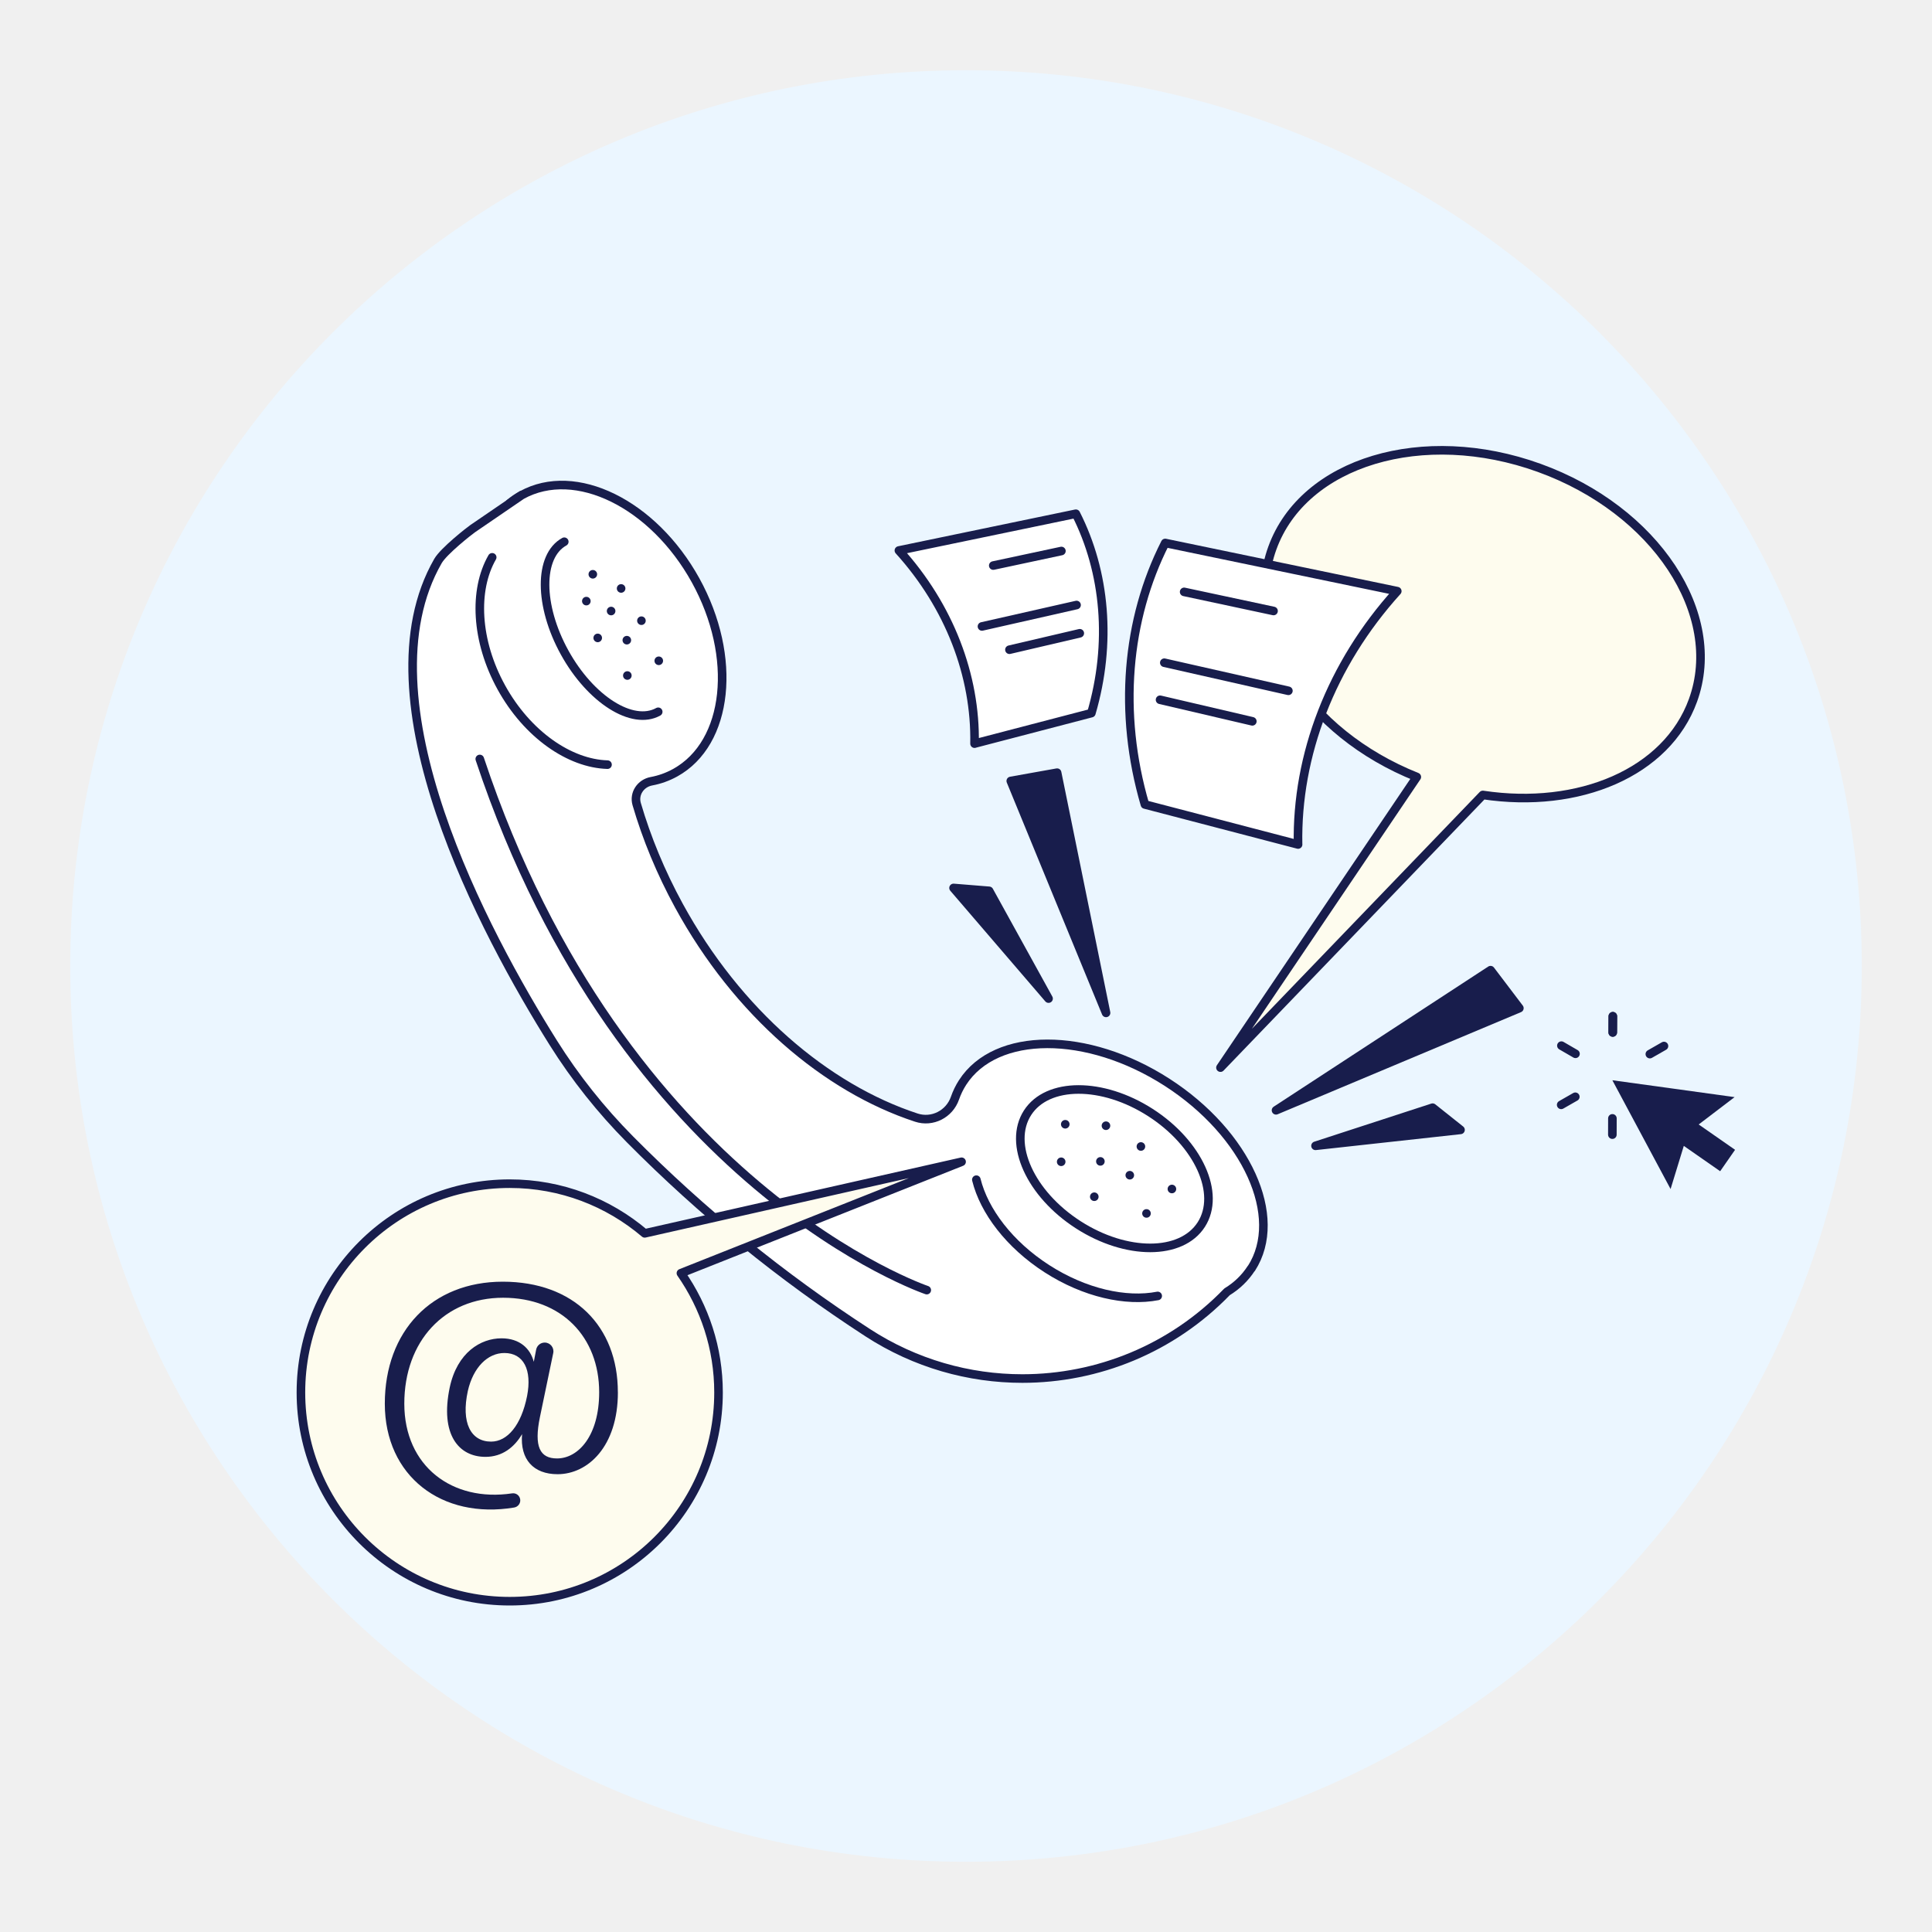
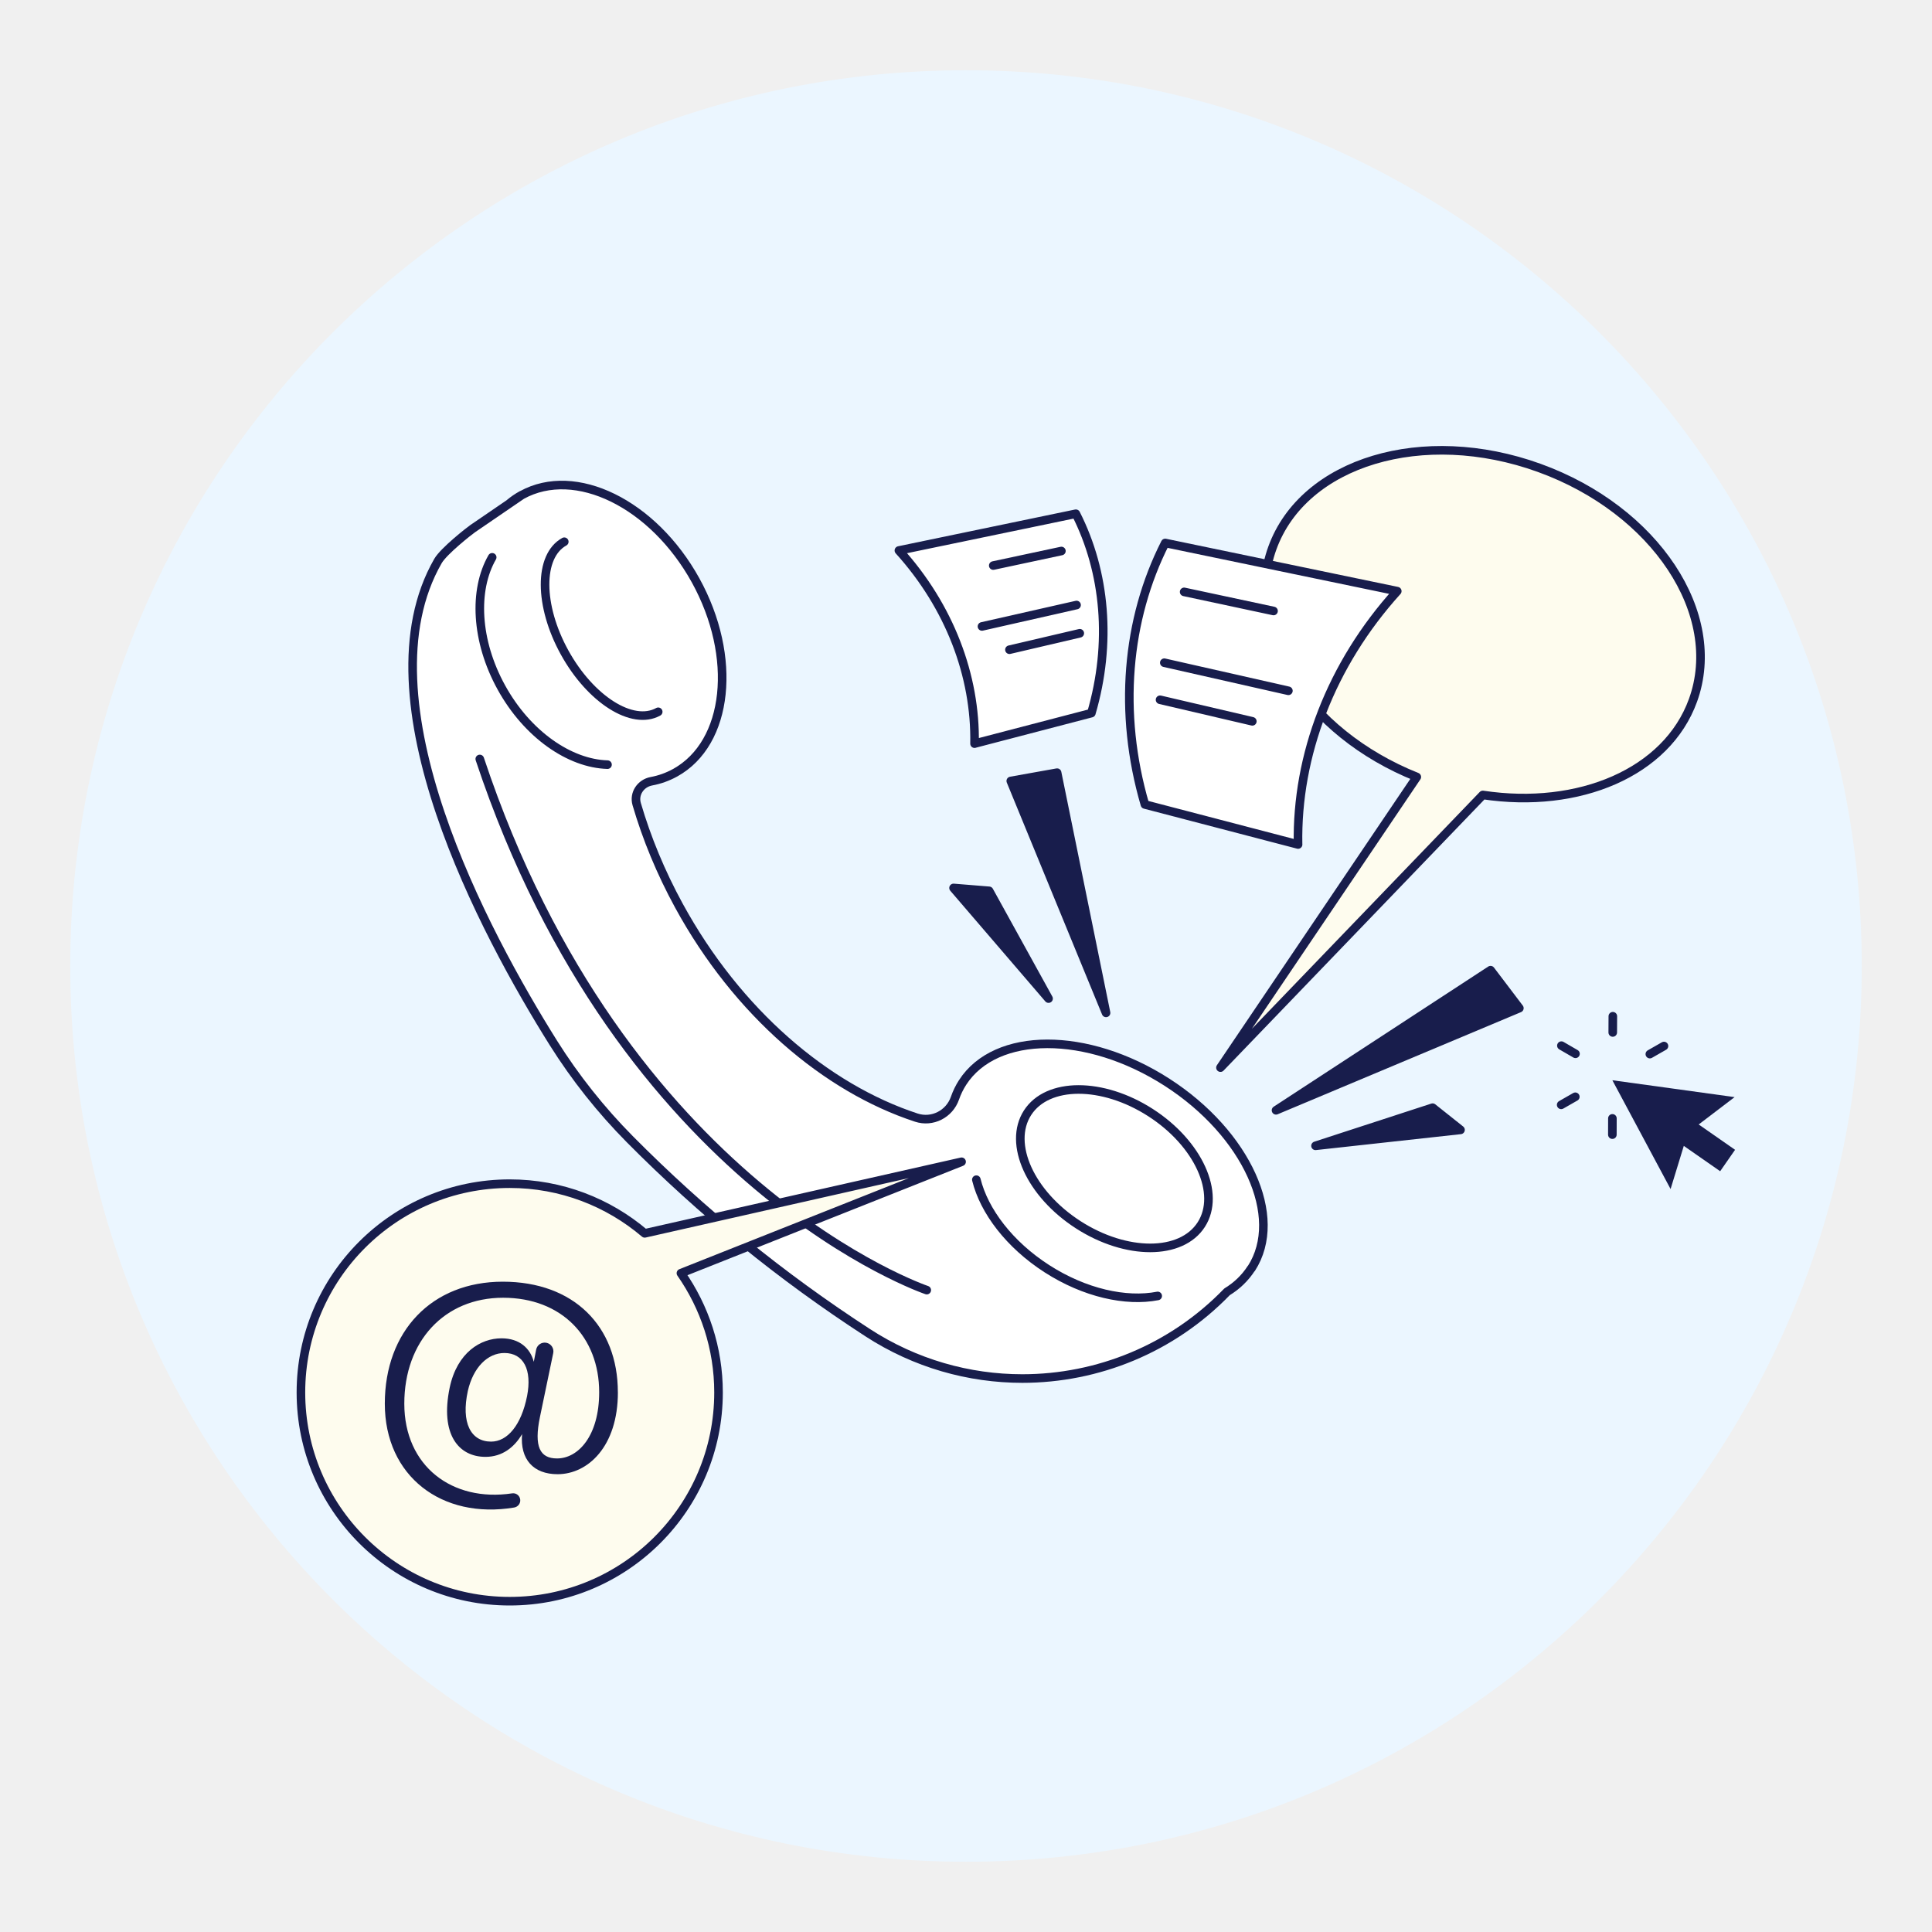
<svg xmlns="http://www.w3.org/2000/svg" id="Layer_1" data-name="Layer 1" viewBox="0 0 450 450">
  <defs>
-     <style>
-       .cls-1 {
-         fill: #fff;
-       }
- 
-       .cls-1, .cls-2, .cls-3, .cls-4 {
-         stroke: #181d4c;
-         stroke-linecap: round;
-         stroke-linejoin: round;
-         stroke-width: 2px;
-       }
- 
-       .cls-2 {
-         fill: #fefcee;
-       }
- 
-       .cls-3 {
-         fill: none;
-       }
- 
-       .cls-5, .cls-4 {
-         fill: #181d4c;
-       }
- 
-       .cls-6 {
-         fill: #ebf6ff;
-       }
-     </style>
+     <style>.cls-1,.cls-3{fill:#fff;stroke:#181d4c;stroke-linecap:round;stroke-linejoin:round;stroke-width:2px}.cls-3{fill:none}</style>
  </defs>
-   <circle class="cls-6" cx="225" cy="225" r="208.64" />
-   <g>
-     <g>
-       <g>
-         <path class="cls-1" d="M121.52,115.3l-2.81,1.92c.86-.72,1.8-1.36,2.81-1.92Z" />
-         <path class="cls-1" d="M291.45,295.42c-1.45,2.24-3.35,4.07-5.65,5.47-12.84,13.28-30.16,20.2-47.67,20.2-12.43,0-24.96-3.49-36.04-10.69-10.01-6.5-19.65-13.5-28.89-21.02-9.24-7.52-18.08-15.53-26.47-24-6.75-6.82-12.74-14.35-17.84-22.47-15.89-25.34-45.39-80.08-26.87-112.25,1.35-2.33,7.32-7.01,8.08-7.53l8.63-5.9,2.81-1.92c12.48-6.9,30.6,2,40.47,19.85,9.86,17.86,7.73,37.92-4.75,44.82-1.75.97-3.61,1.63-5.55,1.99-2.49.47-4.13,2.89-3.41,5.33,2.32,7.92,5.59,15.87,9.83,23.64,13.63,24.96,34.31,42.49,55.29,49.37,3.73,1.23,7.72-.82,9.01-4.53.44-1.27,1.03-2.49,1.77-3.64,7.72-11.98,29.03-12.02,47.61-.07,18.58,11.96,27.38,31.36,19.67,43.36Z" />
-       </g>
-       <path class="cls-1" d="M141.5,178.1c-8.82-.25-18.68-7.03-24.72-17.97-5.99-10.85-6.52-22.71-2.14-30.32" />
-       <path class="cls-1" d="M153.31,165.79c-6,3.31-15.76-2.87-21.8-13.81-6.04-10.94-6.08-22.49-.08-25.8" />
-       <path class="cls-1" d="M215.86,300.49s-70.89-23.92-104.11-123.71" />
-       <path class="cls-1" d="M269.65,301.85c-7.39,1.43-17-.68-25.8-6.34-8.75-5.63-14.64-13.45-16.44-20.74" />
-       <path class="cls-1" d="M267.97,259.14c11.18,7.19,16.47,18.87,11.83,26.09-4.64,7.22-17.47,7.24-28.64.05-11.18-7.19-16.47-18.87-11.83-26.09,4.64-7.22,17.47-7.24,28.64-.05Z" />
-       <g>
-         <line class="cls-1" x1="136.57" y1="140.01" x2="136.57" y2="140.01" />
-         <line class="cls-1" x1="138.08" y1="133.76" x2="138.08" y2="133.76" />
-         <line class="cls-1" x1="144.67" y1="137.06" x2="144.67" y2="137.06" />
-         <line class="cls-1" x1="139.22" y1="148.58" x2="139.22" y2="148.58" />
-         <line class="cls-1" x1="142.34" y1="142.32" x2="142.34" y2="142.32" />
-         <line class="cls-1" x1="146" y1="149.11" x2="146" y2="149.11" />
-         <line class="cls-1" x1="146.12" y1="157.34" x2="146.12" y2="157.34" />
-         <line class="cls-1" x1="149.4" y1="144.57" x2="149.4" y2="144.57" />
-         <line class="cls-1" x1="153.44" y1="153.91" x2="153.44" y2="153.91" />
-       </g>
-       <g>
-         <line class="cls-1" x1="247.17" y1="270.6" x2="247.17" y2="270.6" />
-         <line class="cls-1" x1="248.12" y1="261.86" x2="248.12" y2="261.86" />
-         <line class="cls-1" x1="257.6" y1="262.2" x2="257.6" y2="262.2" />
-         <line class="cls-1" x1="254.88" y1="278.74" x2="254.88" y2="278.74" />
-         <line class="cls-1" x1="256.3" y1="270.51" x2="256.3" y2="270.51" />
-         <line class="cls-1" x1="263.15" y1="273.73" x2="263.15" y2="273.73" />
-         <line class="cls-1" x1="267.04" y1="282.63" x2="267.04" y2="282.63" />
-         <line class="cls-1" x1="265.74" y1="267.04" x2="265.74" y2="267.04" />
-         <line class="cls-1" x1="272.96" y1="276.94" x2="272.96" y2="276.94" />
-       </g>
-     </g>
-     <g>
-       <line class="cls-3" x1="375.66" y1="236.7" x2="375.64" y2="240.48" />
-       <line class="cls-3" x1="375.66" y1="236.7" x2="375.64" y2="240.48" />
-       <line class="cls-3" x1="363.68" y1="243.55" x2="366.96" y2="245.45" />
-       <line class="cls-3" x1="363.63" y1="257.34" x2="366.92" y2="255.46" />
-       <line class="cls-3" x1="375.55" y1="264.28" x2="375.56" y2="260.49" />
-       <line class="cls-3" x1="387.52" y1="257.43" x2="384.25" y2="255.53" />
-       <line class="cls-3" x1="387.57" y1="243.64" x2="384.28" y2="245.52" />
-     </g>
-     <polygon class="cls-4" points="353.89 234.82 297.21 258.61 347.18 225.97 353.89 234.82" />
-     <polygon class="cls-4" points="306.41 266.88 333.68 258 340.18 263.17 306.41 266.88" />
-     <polygon class="cls-4" points="235.43 181.9 257.62 235.92 246.22 179.97 235.43 181.9" />
-     <polygon class="cls-4" points="244.23 232.59 230.38 207.49 222.1 206.82 244.23 232.59" />
-     <path class="cls-2" d="M296.35,127.66c7.28-20.11,35.11-28.47,62.17-18.68,27.06,9.79,43.09,34.03,35.81,54.14-6.09,16.83-26.58,25.42-48.95,22.04l-61.11,63.51,45.73-67.7c-25.74-10.27-40.73-33.75-33.65-53.31Z" />
-     <path class="cls-2" d="M70.09,324.33c0-26.86,21.76-48.63,48.63-48.63,12,0,22.97,4.36,31.45,11.57l73.8-16.67-65.37,25.95c5.5,7.88,8.76,17.44,8.76,27.78,0,26.85-21.78,48.62-48.64,48.62s-48.63-21.77-48.63-48.62Z" />
-   </g>
-   <g>
-     <path class="cls-1" d="M302.35,196.7c-11.9-3.11-23.8-6.21-35.68-9.32-6.23-21.32-4.31-43.11,4.73-60.91,18.01,3.74,36.03,7.48,54.05,11.22-15.45,17.06-23.51,38.28-23.11,59Z" />
-     <path class="cls-3" d="M275.81,137.86c6.94,1.48,13.88,2.97,20.82,4.45" />
-     <path class="cls-3" d="M271.19,154.36c9.63,2.18,19.26,4.36,28.9,6.54" />
-     <path class="cls-3" d="M270.2,162.99c7.16,1.67,14.32,3.35,21.49,5.02" />
-   </g>
-   <g>
-     <path class="cls-1" d="M226.99,173.2c9.08-2.37,18.14-4.74,27.21-7.1,4.75-16.25,3.29-32.87-3.61-46.44-13.73,2.85-27.47,5.7-41.22,8.56,11.78,13.01,17.92,29.19,17.62,44.99Z" />
-     <path class="cls-3" d="M247.22,128.34c-5.29,1.13-10.58,2.26-15.87,3.39" />
-     <path class="cls-3" d="M250.75,140.92c-7.34,1.66-14.69,3.32-22.03,4.99" />
-     <path class="cls-3" d="M251.5,147.5c-5.46,1.28-10.92,2.55-16.38,3.83" />
-   </g>
-   <polygon class="cls-5" points="404.02 255.54 389.79 253.57 375.55 251.61 382.33 264.28 389.11 276.95 392.19 266.9 400.66 272.8 404.13 267.81 395.66 261.91 404.02 255.54" />
-   <path class="cls-5" d="M143.92,324.28c0,12.69-7.03,19.09-14.05,19.09-5.6,0-8.77-3.42-8.27-9.33-1.8,3.05-4.6,5.29-8.52,5.29-6.22,0-10.63-5.16-8.33-16.17,1.74-8.15,7.21-11.44,12.06-11.44,4.23,0,6.71,2.36,7.52,5.47l.55-2.84c.19-.95,1.02-1.64,1.99-1.64h0c1.29,0,2.25,1.18,1.99,2.44l-3.1,14.91c-1.43,6.9,0,9.64,3.98,9.64,4.97,0,9.82-5.29,9.82-15.42,0-12.81-8.71-22.01-22.38-22.01s-23.01,10.13-23.01,24.68,11.16,22.97,25.12,20.88c.93-.14,1.78.53,1.88,1.46h0c.1.89-.53,1.69-1.41,1.84-16.85,2.81-30.13-7.29-30.13-24.18s10.94-28.42,27.48-28.42,26.8,10.38,26.8,25.74ZM117.49,315.14c-3.92,0-7.27,3.36-8.52,8.83-1.62,7.4.68,11.81,5.41,11.81,3.79,0,7.03-3.79,8.39-10.63,1.18-6.09-.81-10.01-5.29-10.01Z" />
+   <circle cx="225" cy="225" r="208.64" style="fill:#ebf6ff" />
+   <path d="m121.52 115.3-2.81 1.92c.86-.72 1.8-1.36 2.81-1.92m169.93 180.12c-1.45 2.24-3.35 4.07-5.65 5.47-12.84 13.28-30.16 20.2-47.67 20.2-12.43 0-24.96-3.49-36.04-10.69-10.01-6.5-19.65-13.5-28.89-21.02a334 334 0 0 1-26.47-24 131 131 0 0 1-17.84-22.47C113 217.57 83.5 162.83 102.02 130.66c1.35-2.33 7.32-7.01 8.08-7.53l8.63-5.9 2.81-1.92c12.48-6.9 30.6 2 40.47 19.85 9.86 17.86 7.73 37.92-4.75 44.82-1.75.97-3.61 1.63-5.55 1.99-2.49.47-4.13 2.89-3.41 5.33 2.32 7.92 5.59 15.87 9.83 23.64 13.63 24.96 34.31 42.49 55.29 49.37 3.73 1.23 7.72-.82 9.01-4.53.44-1.27 1.03-2.49 1.77-3.64 7.72-11.98 29.03-12.02 47.61-.07 18.58 11.96 27.38 31.36 19.67 43.36Z" class="cls-1" />
+   <path d="M141.5 178.1c-8.82-.25-18.68-7.03-24.72-17.97-5.99-10.85-6.52-22.71-2.14-30.32m38.67 35.98c-6 3.31-15.76-2.87-21.8-13.81s-6.08-22.49-.08-25.8m84.43 174.31s-70.89-23.92-104.11-123.71m157.9 125.07c-7.39 1.43-17-.68-25.8-6.34-8.75-5.63-14.64-13.45-16.44-20.74m40.56-15.63c11.18 7.19 16.47 18.87 11.83 26.09s-17.47 7.24-28.64.05c-11.18-7.19-16.47-18.87-11.83-26.09s17.47-7.24 28.64-.05m4.99 17.8" class="cls-1" />
+   <path d="m375.66 236.7-.02 3.78m.02-3.78-.02 3.78m-11.96 3.07 3.28 1.9m-3.33 11.89 3.29-1.88m8.63 8.82.01-3.79m11.96-3.06-3.27-1.9m3.32-11.89-3.29 1.88" class="cls-3" />
+   <path d="m353.89 234.82-56.68 23.79 49.97-32.64zm-47.48 32.06 27.27-8.88 6.5 5.17zm-70.98-84.98 22.19 54.02-11.4-55.95zm8.8 50.69-13.85-25.1-8.28-.67z" style="stroke:#181d4c;stroke-linecap:round;stroke-linejoin:round;stroke-width:2px;fill:#181d4c" />
+   <path d="M296.35 127.66c7.28-20.11 35.11-28.47 62.17-18.68s43.09 34.03 35.81 54.14c-6.09 16.83-26.58 25.42-48.95 22.04l-61.11 63.51 45.73-67.7c-25.74-10.27-40.73-33.75-33.65-53.31M70.09 324.33c0-26.86 21.76-48.63 48.63-48.63 12 0 22.97 4.36 31.45 11.57l73.8-16.67-65.37 25.95c5.5 7.88 8.76 17.44 8.76 27.78 0 26.85-21.78 48.62-48.64 48.62s-48.63-21.77-48.63-48.62" style="stroke:#181d4c;stroke-linecap:round;stroke-linejoin:round;stroke-width:2px;fill:#fefcee" />
+   <path d="M302.35 196.7c-11.9-3.11-23.8-6.21-35.68-9.32-6.23-21.32-4.31-43.11 4.73-60.91 18.01 3.74 36.03 7.48 54.05 11.22-15.45 17.06-23.51 38.28-23.11 59Z" class="cls-1" />
+   <path d="M275.81 137.86c6.94 1.48 13.88 2.97 20.82 4.45m-25.44 12.05c9.63 2.18 19.26 4.36 28.9 6.54m-29.89 2.09c7.16 1.67 14.32 3.35 21.49 5.02" class="cls-3" />
+   <path d="M226.99 173.2c9.08-2.37 18.14-4.74 27.21-7.1 4.75-16.25 3.29-32.87-3.61-46.44-13.73 2.85-27.47 5.7-41.22 8.56 11.78 13.01 17.92 29.19 17.62 44.99Z" class="cls-1" />
+   <path d="m247.22 128.34-15.87 3.39m19.4 9.19c-7.34 1.66-14.69 3.32-22.03 4.99m22.78 1.59c-5.46 1.28-10.92 2.55-16.38 3.83" class="cls-3" />
+   <path d="m404.02 255.54-14.23-1.97-14.24-1.96 6.78 12.67 6.78 12.67 3.08-10.05 8.47 5.9 3.47-4.99-8.47-5.9zm-260.1 68.74c0 12.69-7.03 19.09-14.05 19.09-5.6 0-8.77-3.42-8.27-9.33-1.8 3.05-4.6 5.29-8.52 5.29-6.22 0-10.63-5.16-8.33-16.17 1.74-8.15 7.21-11.44 12.06-11.44 4.23 0 6.71 2.36 7.52 5.47l.55-2.84a2.029 2.029 0 1 1 3.98.8l-3.1 14.91c-1.43 6.9 0 9.64 3.98 9.64 4.97 0 9.82-5.29 9.82-15.42 0-12.81-8.71-22.01-22.38-22.01s-23.01 10.13-23.01 24.68 11.16 22.97 25.12 20.88c.93-.14 1.78.53 1.88 1.46.1.89-.53 1.69-1.41 1.84-16.85 2.81-30.13-7.29-30.13-24.18s10.94-28.42 27.48-28.42 26.8 10.38 26.8 25.74Zm-26.43-9.14c-3.92 0-7.27 3.36-8.52 8.83-1.62 7.4.68 11.81 5.41 11.81 3.79 0 7.03-3.79 8.39-10.63 1.18-6.09-.81-10.01-5.29-10.01Z" style="fill:#181d4c" />
</svg>
